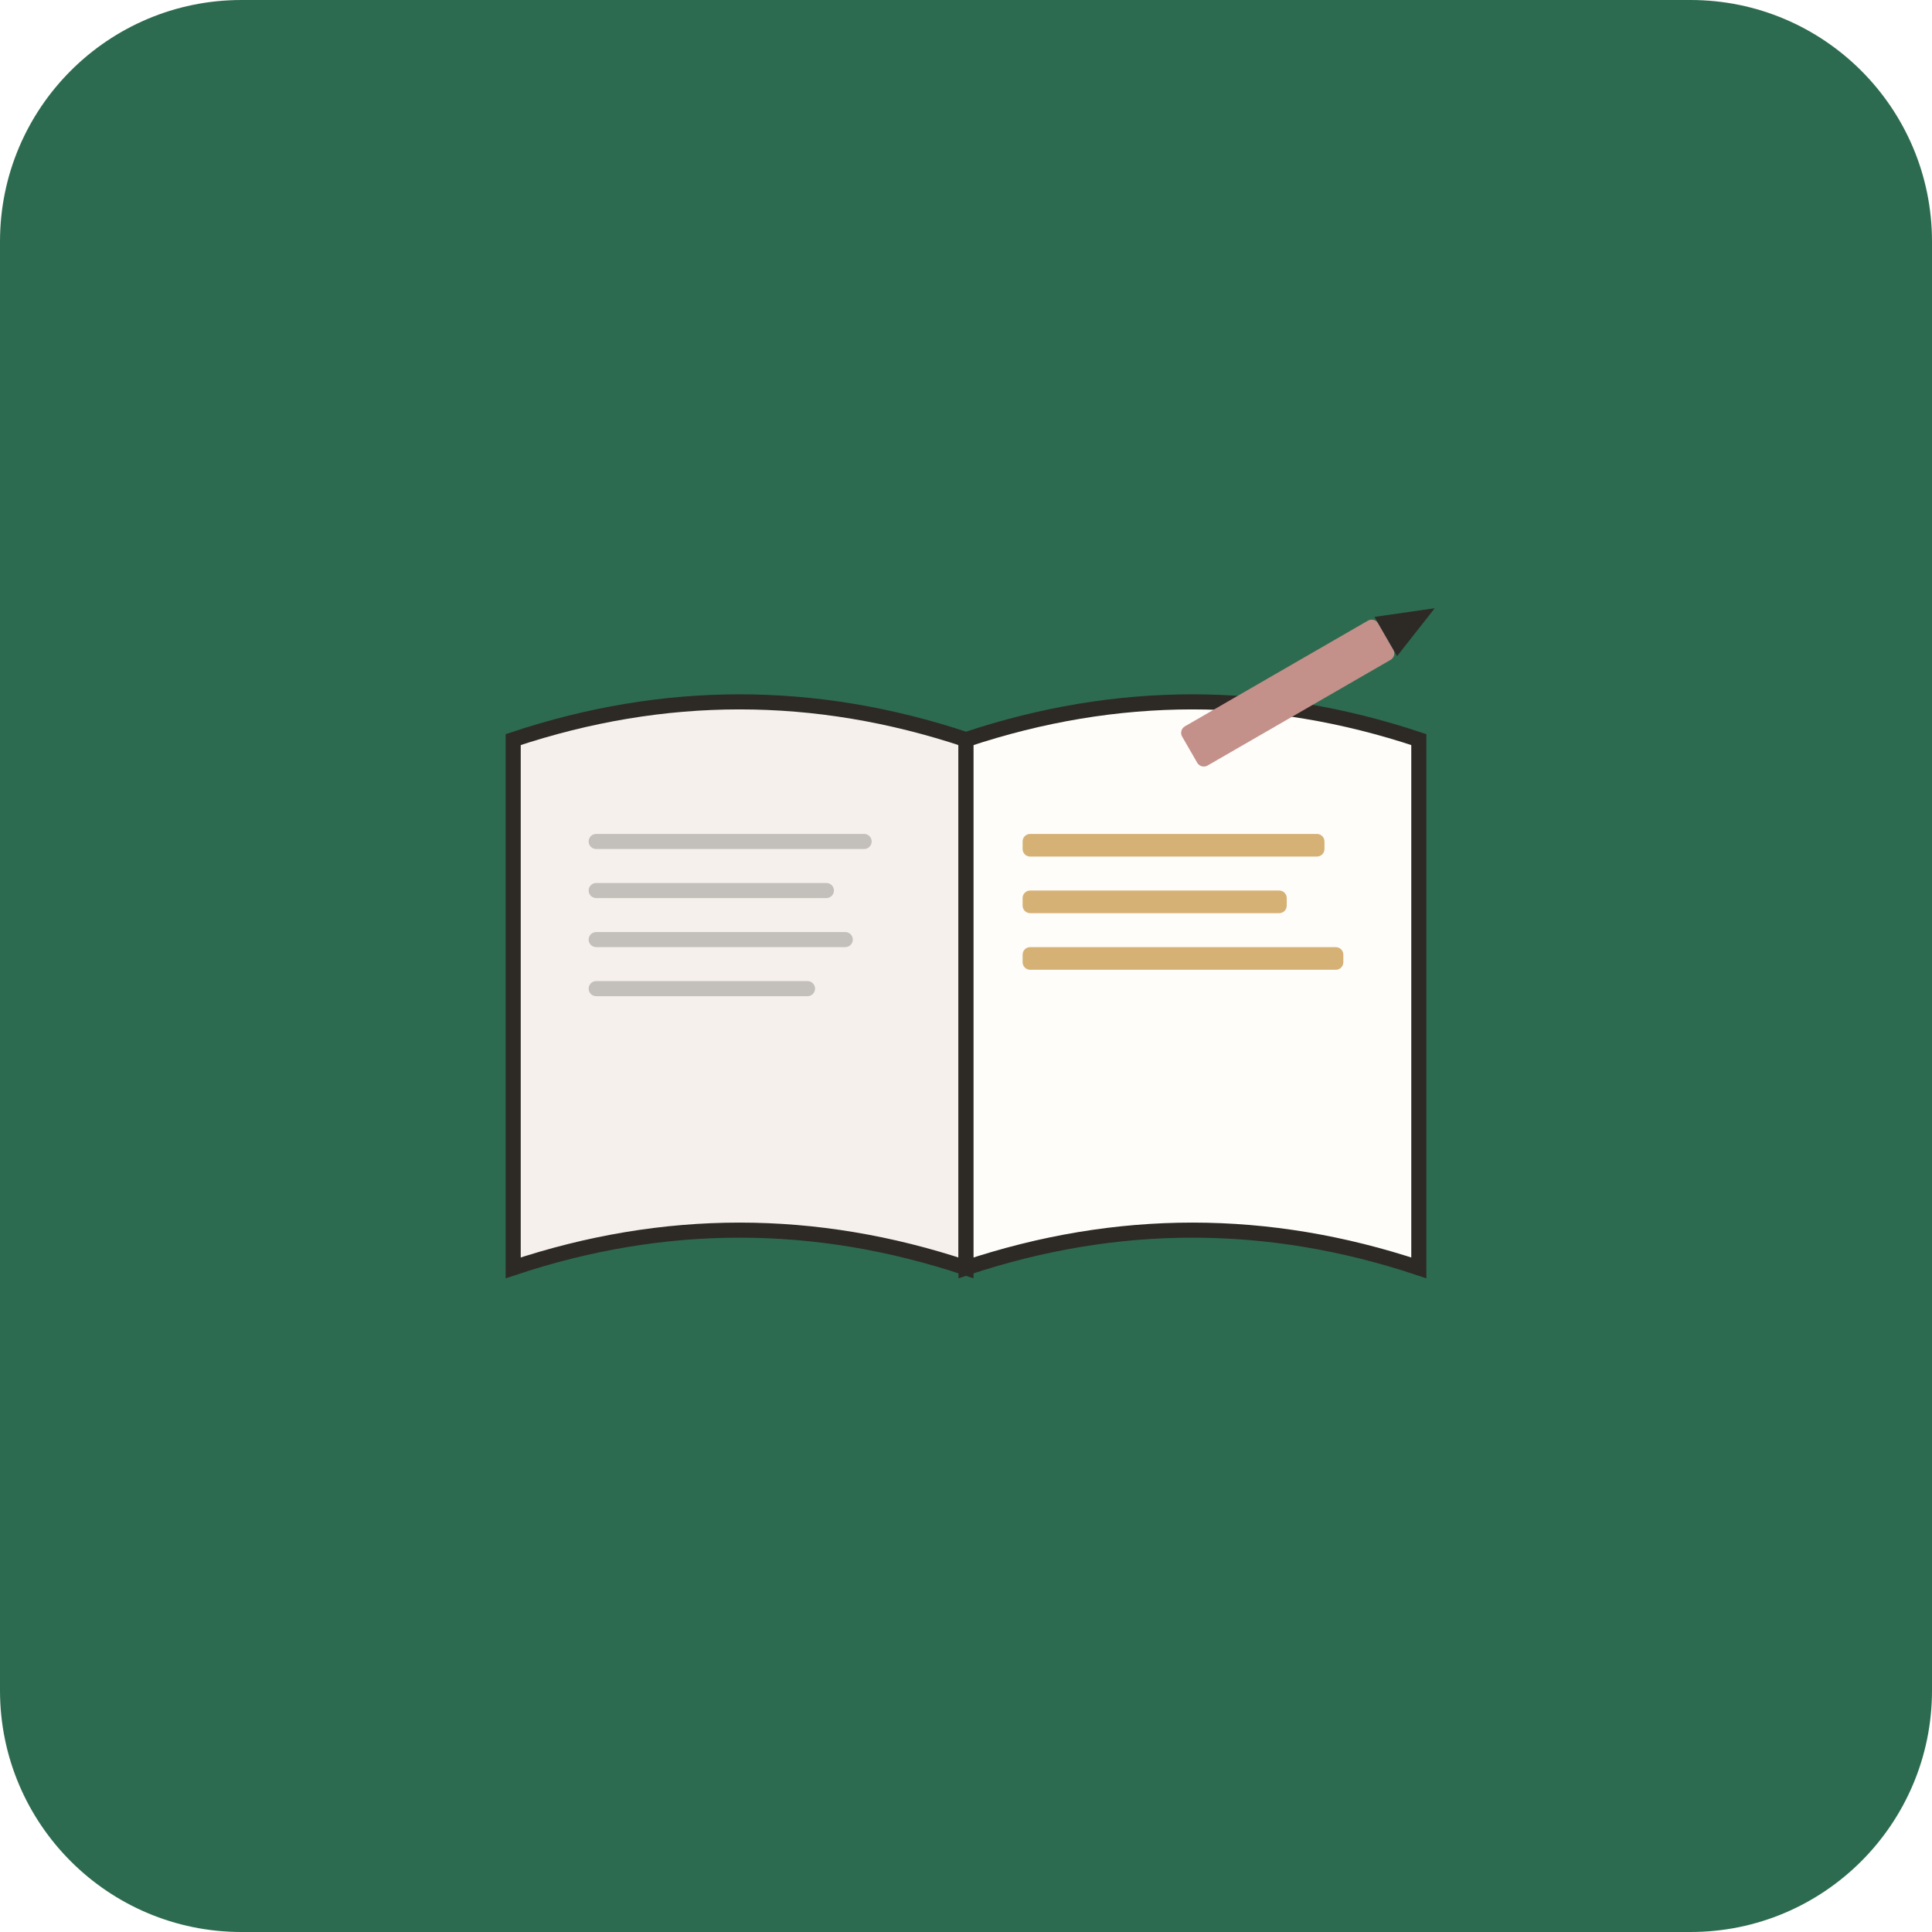
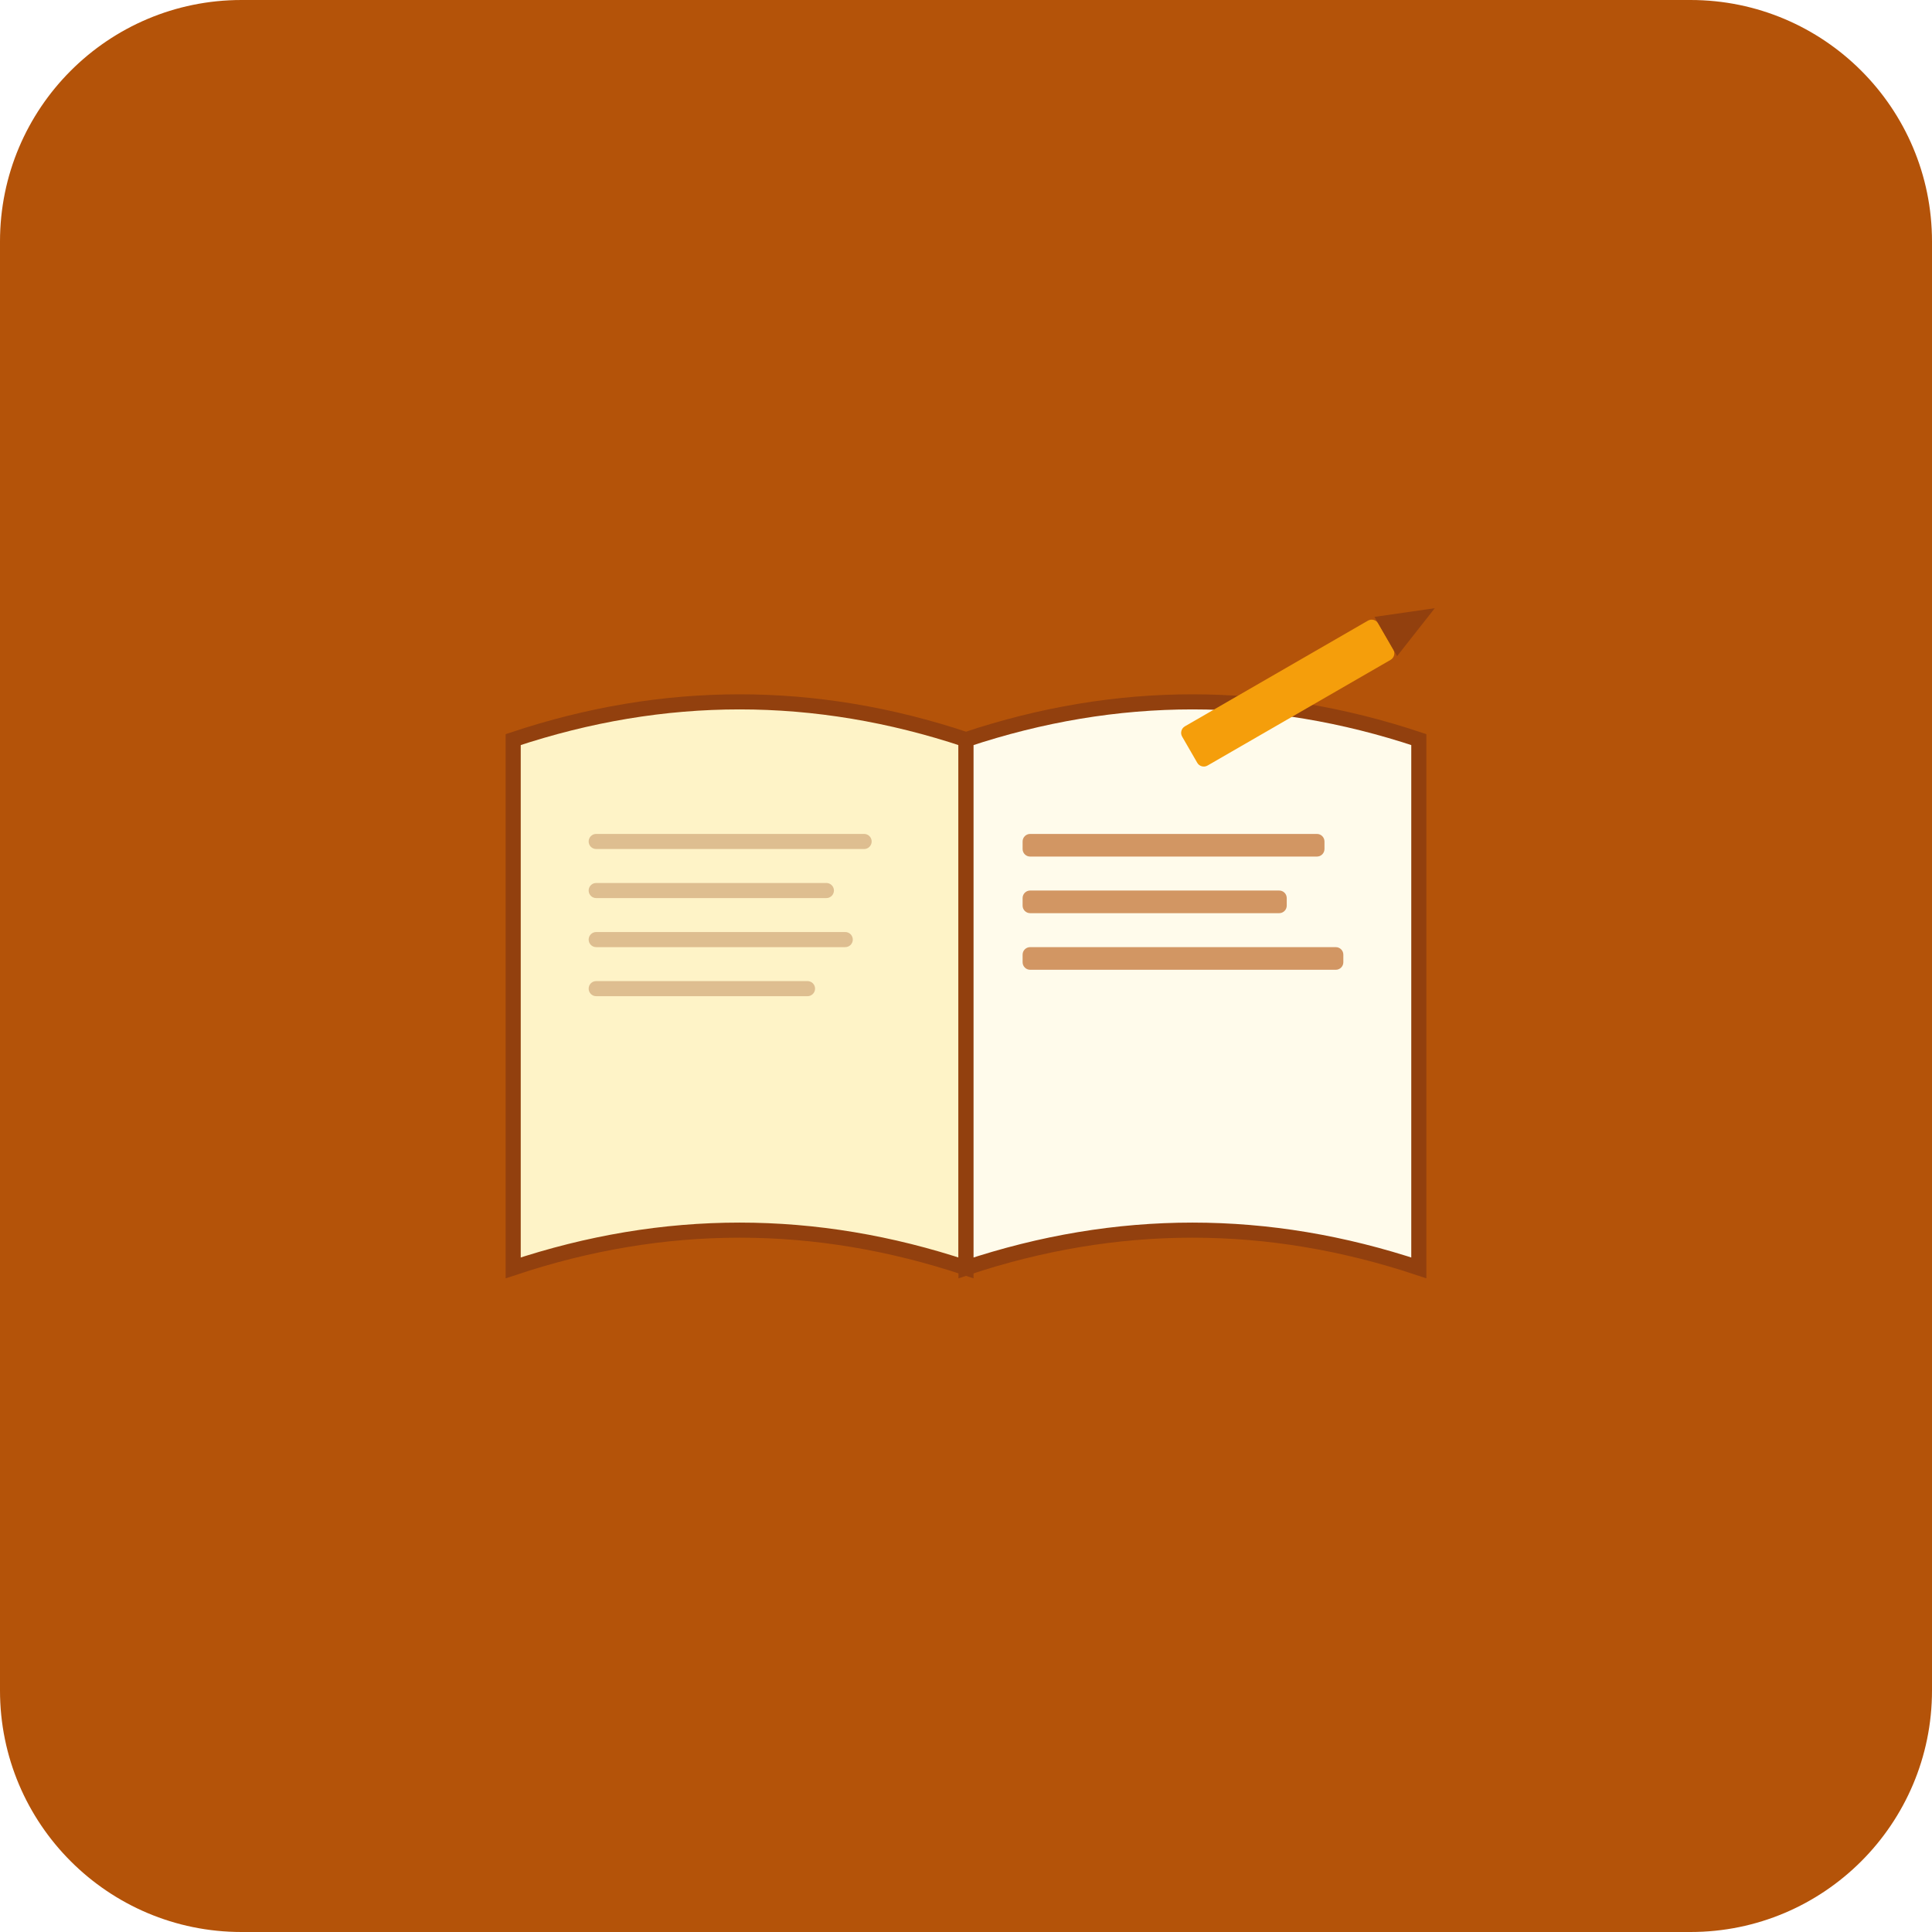
<svg xmlns="http://www.w3.org/2000/svg" viewBox="0 0 512 512">
-   <rect width="512" height="512" rx="64" fill="#2d6b50" />
+   <rect width="512" height="512" rx="64" fill="#b45309" />
  <g transform="translate(256,256)">
-     <path d="M-120,-60 L-120,80 Q-60,60 0,80 L0,-60 Q-60,-80 -120,-60 Z" fill="#f5f0eb" stroke="#2d2a26" stroke-width="4" />
-     <path d="M120,-60 L120,80 Q60,60 0,80 L0,-60 Q60,-80 120,-60 Z" fill="#fffdf9" stroke="#2d2a26" stroke-width="4" />
-     <line x1="0" y1="-60" x2="0" y2="80" stroke="#2d2a26" stroke-width="3" />
-     <rect x="15" y="-35" width="80" height="6" rx="2" fill="#c4913e" opacity="0.7" />
-     <rect x="15" y="-20" width="70" height="6" rx="2" fill="#c4913e" opacity="0.7" />
-     <rect x="15" y="-5" width="85" height="6" rx="2" fill="#c4913e" opacity="0.7" />
-     <rect x="-100" y="-35" width="75" height="4" rx="2" fill="#2d2a26" opacity="0.25" />
-     <rect x="-100" y="-22" width="65" height="4" rx="2" fill="#2d2a26" opacity="0.25" />
-     <rect x="-100" y="-9" width="70" height="4" rx="2" fill="#2d2a26" opacity="0.25" />
-     <rect x="-100" y="4" width="60" height="4" rx="2" fill="#2d2a26" opacity="0.25" />
+     <path d="M-120,-60 L-120,80 Q-60,60 0,80 L0,-60 Q-60,-80 -120,-60 Z" fill="#fef3c7" stroke="#92400e" stroke-width="4" />
+     <path d="M120,-60 L120,80 Q60,60 0,80 L0,-60 Q60,-80 120,-60 Z" fill="#fffbeb" stroke="#92400e" stroke-width="4" />
+     <line x1="0" y1="-60" x2="0" y2="80" stroke="#92400e" stroke-width="3" />
+     <rect x="15" y="-35" width="80" height="6" rx="2" fill="#b45309" opacity="0.6" />
+     <rect x="15" y="-20" width="70" height="6" rx="2" fill="#b45309" opacity="0.6" />
+     <rect x="15" y="-5" width="85" height="6" rx="2" fill="#b45309" opacity="0.6" />
+     <rect x="-100" y="-35" width="75" height="4" rx="2" fill="#92400e" opacity="0.3" />
+     <rect x="-100" y="-22" width="65" height="4" rx="2" fill="#92400e" opacity="0.3" />
+     <rect x="-100" y="-9" width="70" height="4" rx="2" fill="#92400e" opacity="0.3" />
+     <rect x="-100" y="4" width="60" height="4" rx="2" fill="#92400e" opacity="0.3" />
    <g transform="rotate(-30) translate(80,-20)">
-       <rect x="0" y="-6" width="60" height="12" rx="2" fill="#c4908a" />
-       <polygon points="60,-6 75,0 60,6" fill="#2d2a26" />
+       <rect x="0" y="-6" width="60" height="12" rx="2" fill="#f59e0b" />
+       <polygon points="60,-6 75,0 60,6" fill="#92400e" />
    </g>
  </g>
</svg>
